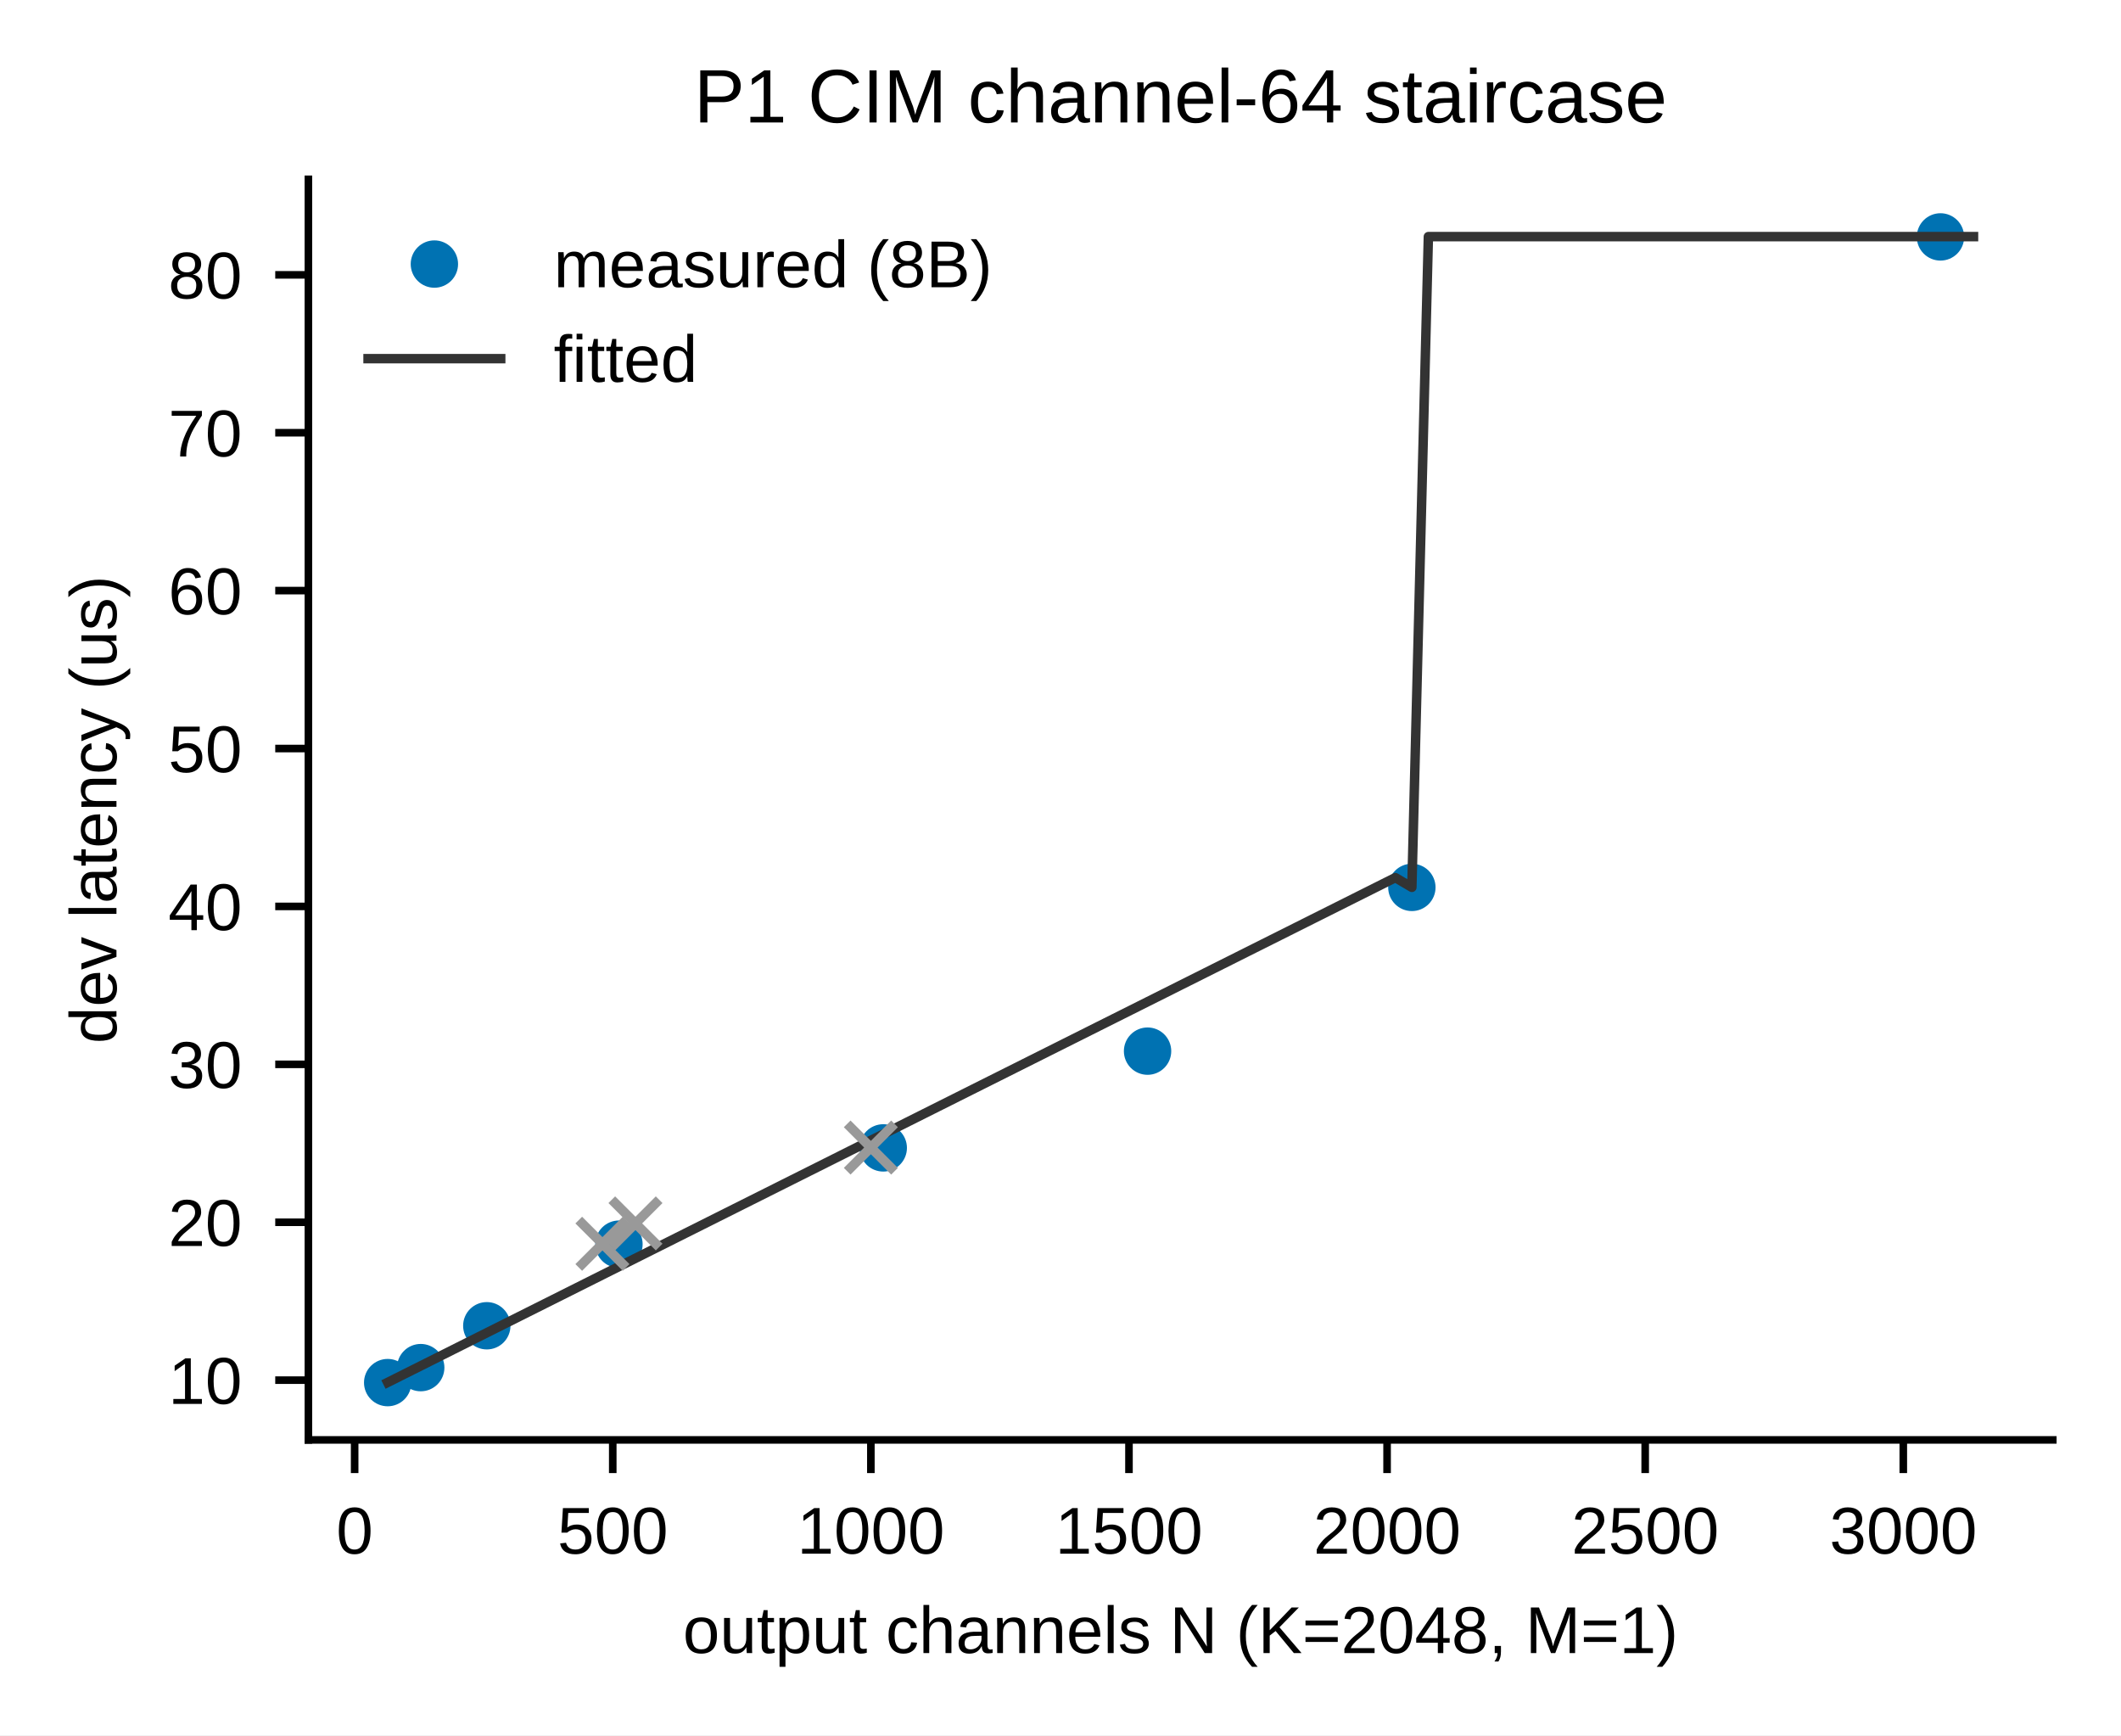
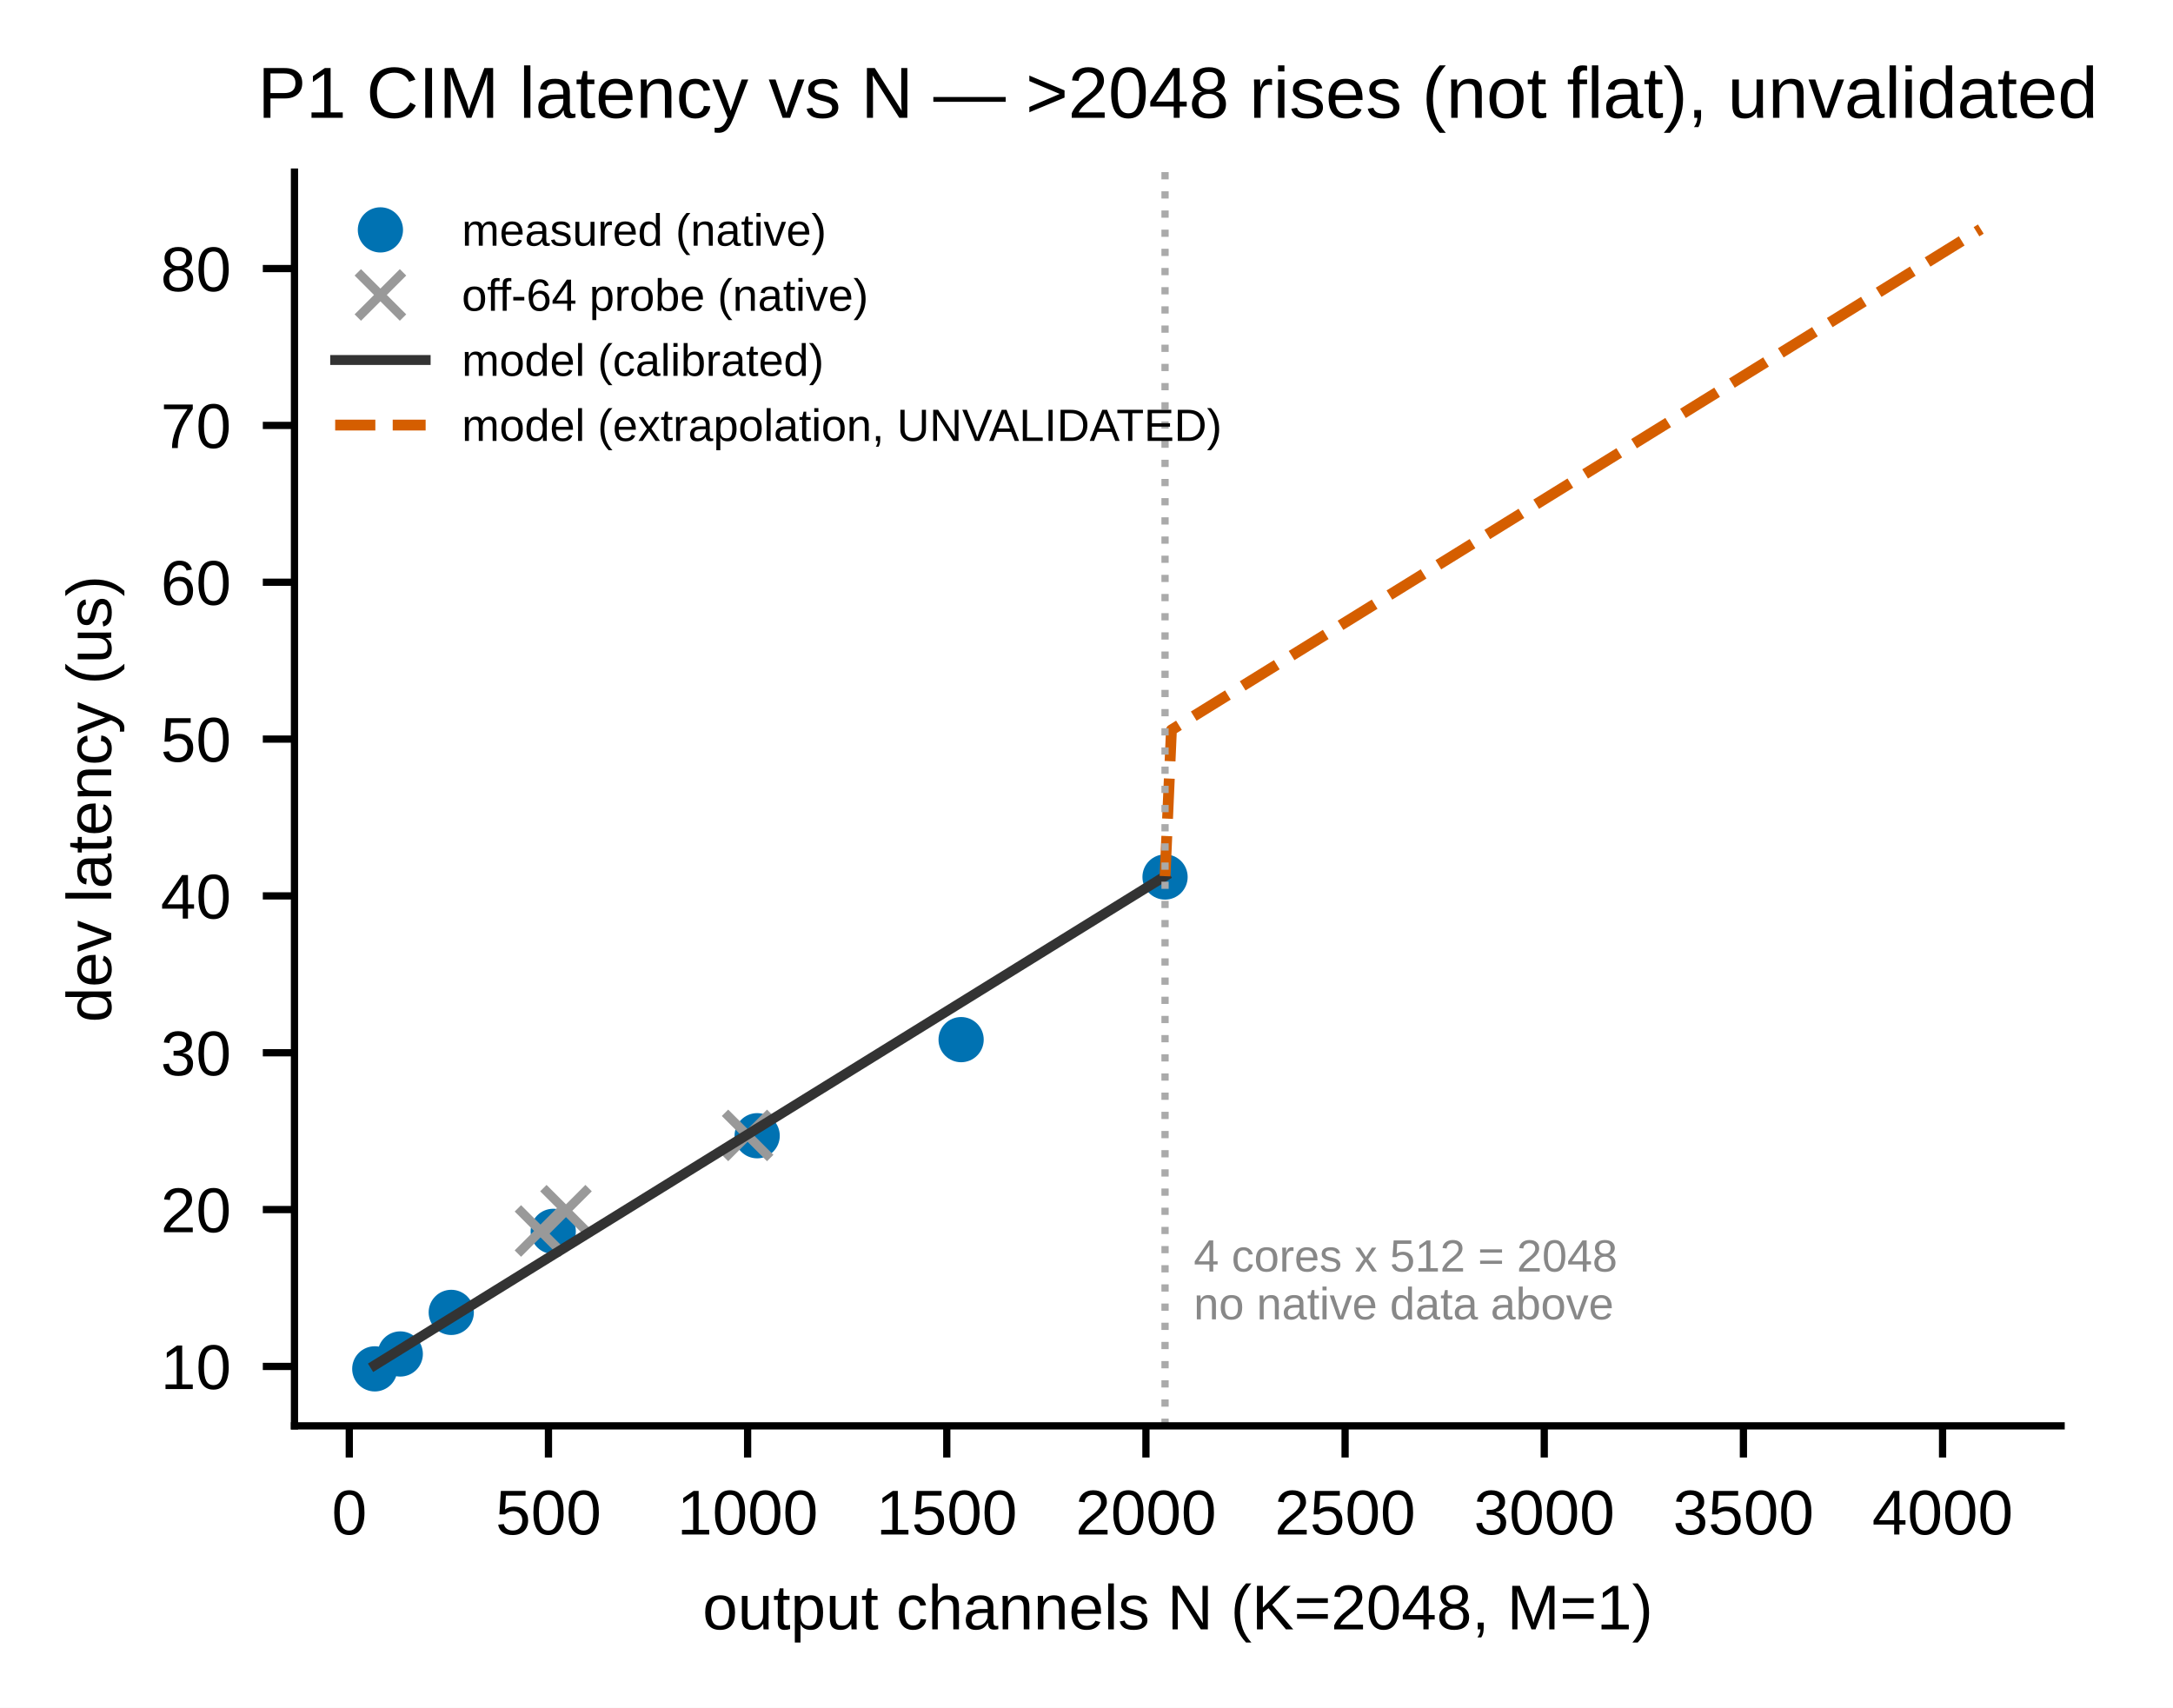
- <svg xmlns="http://www.w3.org/2000/svg" xmlns:xlink="http://www.w3.org/1999/xlink" width="223.894pt" height="183.153pt" viewBox="0 0 223.894 183.153" version="1.1">
+ <svg xmlns="http://www.w3.org/2000/svg" xmlns:xlink="http://www.w3.org/1999/xlink" width="240.223pt" height="188.795pt" viewBox="0 0 240.223 188.795" version="1.1">
  <defs>
    <style type="text/css">*{stroke-linejoin: round; stroke-linecap: butt}</style>
  </defs>
  <g id="figure_1">
    <g id="patch_1">
-       <path d="M 0 183.153  L 223.894 183.153  L 223.894 0  L 0 0  z " style="fill: #ffffff" />
+       <path d="M 0 188.795  L 240.223 188.795  L 240.223 0  L 0 0  z " style="fill: #ffffff" />
    </g>
    <g id="axes_1">
      <g id="patch_2">
-         <path d="M 32.554 151.982  L 216.694 151.982  L 216.694 18.926  L 32.554 18.926  z " style="fill: #ffffff" />
+         <path d="M 32.554 157.624  L 227.854 157.624  L 227.854 19.024  L 32.554 19.024  z " style="fill: #ffffff" />
      </g>
      <g id="matplotlib.axis_1">
        <g id="xtick_1">
          <g id="line2d_1">
            <defs>
-               <path id="mf3c3763b55" d="M 0 0  L 0 3.5  " style="stroke: #000000; stroke-width: 0.8" />
+               <path id="m8d3010bf35" d="M 0 0  L 0 3.5  " style="stroke: #000000; stroke-width: 0.8" />
            </defs>
            <g>
-               <use xlink:href="#mf3c3763b55" x="37.437" y="151.982" style="stroke: #000000; stroke-width: 0.8" />
+               <use xlink:href="#m8d3010bf35" x="38.613" y="157.624" style="stroke: #000000; stroke-width: 0.8" />
            </g>
          </g>
          <g id="text_1">
-             <text style="font-size: 7px; font-family: 'Arial', 'Helvetica', 'DejaVu Sans', sans-serif; text-anchor: middle" x="37.437" y="163.993" transform="rotate(-0 37.43688 163.9927)">0</text>
+             <text style="font-size: 7px; font-family: 'Arial', 'Helvetica', 'DejaVu Sans', sans-serif; text-anchor: middle" x="38.613" y="169.634" transform="rotate(-0 38.61347 169.6342)">0</text>
          </g>
        </g>
        <g id="xtick_2">
          <g id="line2d_2">
            <g>
-               <use xlink:href="#mf3c3763b55" x="64.683" y="151.982" style="stroke: #000000; stroke-width: 0.8" />
+               <use xlink:href="#m8d3010bf35" x="60.631" y="157.624" style="stroke: #000000; stroke-width: 0.8" />
            </g>
          </g>
          <g id="text_2">
-             <text style="font-size: 7px; font-family: 'Arial', 'Helvetica', 'DejaVu Sans', sans-serif; text-anchor: middle" x="64.683" y="163.993" transform="rotate(-0 64.68297 163.9927)">500</text>
+             <text style="font-size: 7px; font-family: 'Arial', 'Helvetica', 'DejaVu Sans', sans-serif; text-anchor: middle" x="60.631" y="169.634" transform="rotate(-0 60.63051 169.6342)">500</text>
          </g>
        </g>
        <g id="xtick_3">
          <g id="line2d_3">
            <g>
-               <use xlink:href="#mf3c3763b55" x="91.929" y="151.982" style="stroke: #000000; stroke-width: 0.8" />
+               <use xlink:href="#m8d3010bf35" x="82.648" y="157.624" style="stroke: #000000; stroke-width: 0.8" />
            </g>
          </g>
          <g id="text_3">
-             <text style="font-size: 7px; font-family: 'Arial', 'Helvetica', 'DejaVu Sans', sans-serif; text-anchor: middle" x="91.929" y="163.993" transform="rotate(-0 91.92906 163.9927)">1000</text>
+             <text style="font-size: 7px; font-family: 'Arial', 'Helvetica', 'DejaVu Sans', sans-serif; text-anchor: middle" x="82.648" y="169.634" transform="rotate(-0 82.64756 169.6342)">1000</text>
          </g>
        </g>
        <g id="xtick_4">
          <g id="line2d_4">
            <g>
-               <use xlink:href="#mf3c3763b55" x="119.175" y="151.982" style="stroke: #000000; stroke-width: 0.8" />
+               <use xlink:href="#m8d3010bf35" x="104.665" y="157.624" style="stroke: #000000; stroke-width: 0.8" />
            </g>
          </g>
          <g id="text_4">
-             <text style="font-size: 7px; font-family: 'Arial', 'Helvetica', 'DejaVu Sans', sans-serif; text-anchor: middle" x="119.175" y="163.993" transform="rotate(-0 119.1752 163.9927)">1500</text>
+             <text style="font-size: 7px; font-family: 'Arial', 'Helvetica', 'DejaVu Sans', sans-serif; text-anchor: middle" x="104.665" y="169.634" transform="rotate(-0 104.6646 169.6342)">1500</text>
          </g>
        </g>
        <g id="xtick_5">
          <g id="line2d_5">
            <g>
-               <use xlink:href="#mf3c3763b55" x="146.421" y="151.982" style="stroke: #000000; stroke-width: 0.8" />
+               <use xlink:href="#m8d3010bf35" x="126.682" y="157.624" style="stroke: #000000; stroke-width: 0.8" />
            </g>
          </g>
          <g id="text_5">
-             <text style="font-size: 7px; font-family: 'Arial', 'Helvetica', 'DejaVu Sans', sans-serif; text-anchor: middle" x="146.421" y="163.993" transform="rotate(-0 146.4212 163.9927)">2000</text>
+             <text style="font-size: 7px; font-family: 'Arial', 'Helvetica', 'DejaVu Sans', sans-serif; text-anchor: middle" x="126.682" y="169.634" transform="rotate(-0 126.6816 169.6342)">2000</text>
          </g>
        </g>
        <g id="xtick_6">
          <g id="line2d_6">
            <g>
-               <use xlink:href="#mf3c3763b55" x="173.667" y="151.982" style="stroke: #000000; stroke-width: 0.8" />
+               <use xlink:href="#m8d3010bf35" x="148.699" y="157.624" style="stroke: #000000; stroke-width: 0.8" />
            </g>
          </g>
          <g id="text_6">
-             <text style="font-size: 7px; font-family: 'Arial', 'Helvetica', 'DejaVu Sans', sans-serif; text-anchor: middle" x="173.667" y="163.993" transform="rotate(-0 173.6673 163.9927)">2500</text>
+             <text style="font-size: 7px; font-family: 'Arial', 'Helvetica', 'DejaVu Sans', sans-serif; text-anchor: middle" x="148.699" y="169.634" transform="rotate(-0 148.6987 169.6342)">2500</text>
          </g>
        </g>
        <g id="xtick_7">
          <g id="line2d_7">
            <g>
-               <use xlink:href="#mf3c3763b55" x="200.913" y="151.982" style="stroke: #000000; stroke-width: 0.8" />
+               <use xlink:href="#m8d3010bf35" x="170.716" y="157.624" style="stroke: #000000; stroke-width: 0.8" />
            </g>
          </g>
          <g id="text_7">
-             <text style="font-size: 7px; font-family: 'Arial', 'Helvetica', 'DejaVu Sans', sans-serif; text-anchor: middle" x="200.913" y="163.993" transform="rotate(-0 200.9134 163.9927)">3000</text>
-           </g>
-         </g>
-         <g id="text_8">
-           <text style="font-size: 7px; font-family: 'Arial', 'Helvetica', 'DejaVu Sans', sans-serif; text-anchor: middle" x="124.624" y="174.48" transform="rotate(-0 124.6244 174.4797)">output channels N (K=2048, M=1)</text>
+             <text style="font-size: 7px; font-family: 'Arial', 'Helvetica', 'DejaVu Sans', sans-serif; text-anchor: middle" x="170.716" y="169.634" transform="rotate(-0 170.7157 169.6342)">3000</text>
+           </g>
+         </g>
+         <g id="xtick_8">
+           <g id="line2d_8">
+             <g>
+               <use xlink:href="#m8d3010bf35" x="192.733" y="157.624" style="stroke: #000000; stroke-width: 0.8" />
+             </g>
+           </g>
+           <g id="text_8">
+             <text style="font-size: 7px; font-family: 'Arial', 'Helvetica', 'DejaVu Sans', sans-serif; text-anchor: middle" x="192.733" y="169.634" transform="rotate(-0 192.7328 169.6342)">3500</text>
+           </g>
+         </g>
+         <g id="xtick_9">
+           <g id="line2d_9">
+             <g>
+               <use xlink:href="#m8d3010bf35" x="214.75" y="157.624" style="stroke: #000000; stroke-width: 0.8" />
+             </g>
+           </g>
+           <g id="text_9">
+             <text style="font-size: 7px; font-family: 'Arial', 'Helvetica', 'DejaVu Sans', sans-serif; text-anchor: middle" x="214.75" y="169.634" transform="rotate(-0 214.7498 169.6342)">4000</text>
+           </g>
+         </g>
+         <g id="text_10">
+           <text style="font-size: 7px; font-family: 'Arial', 'Helvetica', 'DejaVu Sans', sans-serif; text-anchor: middle" x="130.204" y="180.121" transform="rotate(-0 130.2044 180.1213)">output channels N (K=2048, M=1)</text>
        </g>
      </g>
      <g id="matplotlib.axis_2">
        <g id="ytick_1">
-           <g id="line2d_8">
+           <g id="line2d_10">
            <defs>
-               <path id="mff51df447a" d="M 0 0  L -3.5 0  " style="stroke: #000000; stroke-width: 0.8" />
+               <path id="m5db1a06caf" d="M 0 0  L -3.5 0  " style="stroke: #000000; stroke-width: 0.8" />
            </defs>
            <g>
-               <use xlink:href="#mff51df447a" x="32.554" y="145.674" style="stroke: #000000; stroke-width: 0.8" />
-             </g>
-           </g>
-           <g id="text_9">
-             <text style="font-size: 7px; font-family: 'Arial', 'Helvetica', 'DejaVu Sans', sans-serif; text-anchor: end" x="25.554" y="148.18" transform="rotate(-0 25.55438 148.1796)">10</text>
+               <use xlink:href="#m5db1a06caf" x="32.554" y="151.053" style="stroke: #000000; stroke-width: 0.8" />
+             </g>
+           </g>
+           <g id="text_11">
+             <text style="font-size: 7px; font-family: 'Arial', 'Helvetica', 'DejaVu Sans', sans-serif; text-anchor: end" x="25.554" y="153.559" transform="rotate(-0 25.55438 153.5586)">10</text>
          </g>
        </g>
        <g id="ytick_2">
-           <g id="line2d_9">
-             <g>
-               <use xlink:href="#mff51df447a" x="32.554" y="129.008" style="stroke: #000000; stroke-width: 0.8" />
-             </g>
-           </g>
-           <g id="text_10">
-             <text style="font-size: 7px; font-family: 'Arial', 'Helvetica', 'DejaVu Sans', sans-serif; text-anchor: end" x="25.554" y="131.513" transform="rotate(-0 25.55438 131.5129)">20</text>
+           <g id="line2d_11">
+             <g>
+               <use xlink:href="#m5db1a06caf" x="32.554" y="133.716" style="stroke: #000000; stroke-width: 0.8" />
+             </g>
+           </g>
+           <g id="text_12">
+             <text style="font-size: 7px; font-family: 'Arial', 'Helvetica', 'DejaVu Sans', sans-serif; text-anchor: end" x="25.554" y="136.221" transform="rotate(-0 25.55438 136.2212)">20</text>
          </g>
        </g>
        <g id="ytick_3">
-           <g id="line2d_10">
-             <g>
-               <use xlink:href="#mff51df447a" x="32.554" y="112.341" style="stroke: #000000; stroke-width: 0.8" />
-             </g>
-           </g>
-           <g id="text_11">
-             <text style="font-size: 7px; font-family: 'Arial', 'Helvetica', 'DejaVu Sans', sans-serif; text-anchor: end" x="25.554" y="114.846" transform="rotate(-0 25.55438 114.8462)">30</text>
+           <g id="line2d_12">
+             <g>
+               <use xlink:href="#m5db1a06caf" x="32.554" y="116.378" style="stroke: #000000; stroke-width: 0.8" />
+             </g>
+           </g>
+           <g id="text_13">
+             <text style="font-size: 7px; font-family: 'Arial', 'Helvetica', 'DejaVu Sans', sans-serif; text-anchor: end" x="25.554" y="118.884" transform="rotate(-0 25.55438 118.8837)">30</text>
          </g>
        </g>
        <g id="ytick_4">
-           <g id="line2d_11">
-             <g>
-               <use xlink:href="#mff51df447a" x="32.554" y="95.674" style="stroke: #000000; stroke-width: 0.8" />
-             </g>
-           </g>
-           <g id="text_12">
-             <text style="font-size: 7px; font-family: 'Arial', 'Helvetica', 'DejaVu Sans', sans-serif; text-anchor: end" x="25.554" y="98.18" transform="rotate(-0 25.55438 98.17954)">40</text>
+           <g id="line2d_13">
+             <g>
+               <use xlink:href="#m5db1a06caf" x="32.554" y="99.041" style="stroke: #000000; stroke-width: 0.8" />
+             </g>
+           </g>
+           <g id="text_14">
+             <text style="font-size: 7px; font-family: 'Arial', 'Helvetica', 'DejaVu Sans', sans-serif; text-anchor: end" x="25.554" y="101.546" transform="rotate(-0 25.55438 101.5463)">40</text>
          </g>
        </g>
        <g id="ytick_5">
-           <g id="line2d_12">
-             <g>
-               <use xlink:href="#mff51df447a" x="32.554" y="79.008" style="stroke: #000000; stroke-width: 0.8" />
-             </g>
-           </g>
-           <g id="text_13">
-             <text style="font-size: 7px; font-family: 'Arial', 'Helvetica', 'DejaVu Sans', sans-serif; text-anchor: end" x="25.554" y="81.513" transform="rotate(-0 25.55438 81.51286)">50</text>
+           <g id="line2d_14">
+             <g>
+               <use xlink:href="#m5db1a06caf" x="32.554" y="81.704" style="stroke: #000000; stroke-width: 0.8" />
+             </g>
+           </g>
+           <g id="text_15">
+             <text style="font-size: 7px; font-family: 'Arial', 'Helvetica', 'DejaVu Sans', sans-serif; text-anchor: end" x="25.554" y="84.209" transform="rotate(-0 25.55438 84.20882)">50</text>
          </g>
        </g>
        <g id="ytick_6">
-           <g id="line2d_13">
-             <g>
-               <use xlink:href="#mff51df447a" x="32.554" y="62.341" style="stroke: #000000; stroke-width: 0.8" />
-             </g>
-           </g>
-           <g id="text_14">
-             <text style="font-size: 7px; font-family: 'Arial', 'Helvetica', 'DejaVu Sans', sans-serif; text-anchor: end" x="25.554" y="64.846" transform="rotate(-0 25.55438 64.84618)">60</text>
+           <g id="line2d_15">
+             <g>
+               <use xlink:href="#m5db1a06caf" x="32.554" y="64.366" style="stroke: #000000; stroke-width: 0.8" />
+             </g>
+           </g>
+           <g id="text_16">
+             <text style="font-size: 7px; font-family: 'Arial', 'Helvetica', 'DejaVu Sans', sans-serif; text-anchor: end" x="25.554" y="66.871" transform="rotate(-0 25.55438 66.87136)">60</text>
          </g>
        </g>
        <g id="ytick_7">
-           <g id="line2d_14">
-             <g>
-               <use xlink:href="#mff51df447a" x="32.554" y="45.674" style="stroke: #000000; stroke-width: 0.8" />
-             </g>
-           </g>
-           <g id="text_15">
-             <text style="font-size: 7px; font-family: 'Arial', 'Helvetica', 'DejaVu Sans', sans-serif; text-anchor: end" x="25.554" y="48.18" transform="rotate(-0 25.55438 48.1795)">70</text>
+           <g id="line2d_16">
+             <g>
+               <use xlink:href="#m5db1a06caf" x="32.554" y="47.029" style="stroke: #000000; stroke-width: 0.8" />
+             </g>
+           </g>
+           <g id="text_17">
+             <text style="font-size: 7px; font-family: 'Arial', 'Helvetica', 'DejaVu Sans', sans-serif; text-anchor: end" x="25.554" y="49.534" transform="rotate(-0 25.55438 49.53391)">70</text>
          </g>
        </g>
        <g id="ytick_8">
-           <g id="line2d_15">
-             <g>
-               <use xlink:href="#mff51df447a" x="32.554" y="29.008" style="stroke: #000000; stroke-width: 0.8" />
-             </g>
-           </g>
-           <g id="text_16">
-             <text style="font-size: 7px; font-family: 'Arial', 'Helvetica', 'DejaVu Sans', sans-serif; text-anchor: end" x="25.554" y="31.513" transform="rotate(-0 25.55438 31.51282)">80</text>
-           </g>
-         </g>
-         <g id="text_17">
-           <text style="font-size: 7px; font-family: 'Arial', 'Helvetica', 'DejaVu Sans', sans-serif; text-anchor: middle" x="12.296" y="85.454" transform="rotate(-90 12.29578 85.45425)">dev latency (us)</text>
-         </g>
-       </g>
-       <g id="line2d_16">
-         <defs>
-           <path id="m59222e9c7b" d="M 0 2  C 0.53 2 1.039 1.789 1.414 1.414  C 1.789 1.039 2 0.53 2 0  C 2 -0.53 1.789 -1.039 1.414 -1.414  C 1.039 -1.789 0.53 -2 0 -2  C -0.53 -2 -1.039 -1.789 -1.414 -1.414  C -1.789 -1.039 -2 -0.53 -2 0  C -2 0.53 -1.789 1.039 -1.414 1.414  C -1.039 1.789 -0.53 2 0 2  z " style="stroke: #0072b2" />
-         </defs>
-         <g clip-path="url(#pdc14b35ed0)">
-           <use xlink:href="#m59222e9c7b" x="40.924" y="145.934" style="fill: #0072b2; stroke: #0072b2" />
-           <use xlink:href="#m59222e9c7b" x="44.412" y="144.352" style="fill: #0072b2; stroke: #0072b2" />
-           <use xlink:href="#m59222e9c7b" x="51.387" y="139.934" style="fill: #0072b2; stroke: #0072b2" />
-           <use xlink:href="#m59222e9c7b" x="65.337" y="131.322" style="fill: #0072b2; stroke: #0072b2" />
-           <use xlink:href="#m59222e9c7b" x="93.237" y="121.16" style="fill: #0072b2; stroke: #0072b2" />
-           <use xlink:href="#m59222e9c7b" x="121.137" y="110.948" style="fill: #0072b2; stroke: #0072b2" />
-           <use xlink:href="#m59222e9c7b" x="149.037" y="93.665" style="fill: #0072b2; stroke: #0072b2" />
-           <use xlink:href="#m59222e9c7b" x="204.837" y="25.006" style="fill: #0072b2; stroke: #0072b2" />
-         </g>
-       </g>
-       <g id="line2d_17">
-         <path d="M 40.924 145.914  L 42.668 145.041  L 44.412 144.168  L 46.156 143.294  L 47.899 142.421  L 49.643 141.547  L 51.387 140.674  L 53.131 139.8  L 54.874 138.927  L 56.618 138.053  L 58.362 137.18  L 60.106 136.306  L 61.849 135.433  L 63.593 134.559  L 65.337 133.686  L 67.081 132.812  L 68.824 131.939  L 70.568 131.066  L 72.312 130.192  L 74.056 129.319  L 75.799 128.445  L 77.543 127.572  L 79.287 126.698  L 81.031 125.825  L 82.774 124.951  L 84.518 124.078  L 86.262 123.204  L 88.006 122.331  L 89.749 121.457  L 91.493 120.584  L 93.237 119.71  L 94.981 118.837  L 96.724 117.964  L 98.468 117.09  L 100.212 116.217  L 101.956 115.343  L 103.699 114.47  L 105.443 113.596  L 107.187 112.723  L 108.931 111.849  L 110.674 110.976  L 112.418 110.102  L 114.162 109.229  L 115.906 108.355  L 117.649 107.482  L 119.393 106.609  L 121.137 105.735  L 122.881 104.862  L 124.624 103.988  L 126.368 103.115  L 128.112 102.241  L 129.856 101.368  L 131.599 100.494  L 133.343 99.621  L 135.087 98.747  L 136.831 97.874  L 138.574 97  L 140.318 96.127  L 142.062 95.253  L 143.806 94.38  L 145.549 93.507  L 147.293 92.633  L 149.037 93.658  L 150.781 24.974  L 152.524 24.974  L 154.268 24.974  L 156.012 24.974  L 157.756 24.974  L 159.499 24.974  L 161.243 24.974  L 162.987 24.974  L 164.731 24.974  L 166.474 24.974  L 168.218 24.974  L 169.962 24.974  L 171.706 24.974  L 173.449 24.974  L 175.193 24.974  L 176.937 24.974  L 178.681 24.974  L 180.424 24.974  L 182.168 24.974  L 183.912 24.974  L 185.656 24.974  L 187.399 24.974  L 189.143 24.974  L 190.887 24.974  L 192.631 24.974  L 194.374 24.974  L 196.118 24.974  L 197.862 24.974  L 199.606 24.974  L 201.349 24.974  L 203.093 24.974  L 204.837 24.974  L 206.581 24.974  L 208.324 24.974  " clip-path="url(#pdc14b35ed0)" style="fill: none; stroke: #333333; stroke-linecap: square" />
+           <g id="line2d_17">
+             <g>
+               <use xlink:href="#m5db1a06caf" x="32.554" y="29.691" style="stroke: #000000; stroke-width: 0.8" />
+             </g>
+           </g>
+           <g id="text_18">
+             <text style="font-size: 7px; font-family: 'Arial', 'Helvetica', 'DejaVu Sans', sans-serif; text-anchor: end" x="25.554" y="32.196" transform="rotate(-0 25.55438 32.19646)">80</text>
+           </g>
+         </g>
+         <g id="text_19">
+           <text style="font-size: 7px; font-family: 'Arial', 'Helvetica', 'DejaVu Sans', sans-serif; text-anchor: middle" x="12.296" y="88.324" transform="rotate(-90 12.29578 88.32375)">dev latency (us)</text>
+         </g>
      </g>
      <g id="line2d_18">
        <defs>
-           <path id="m1446020f81" d="M -2.5 2.5  L 2.5 -2.5  M -2.5 -2.5  L 2.5 2.5  " style="stroke: #999999" />
+           <path id="mdf6e435925" d="M 0 2  C 0.53 2 1.039 1.789 1.414 1.414  C 1.789 1.039 2 0.53 2 0  C 2 -0.53 1.789 -1.039 1.414 -1.414  C 1.039 -1.789 0.53 -2 0 -2  C -0.53 -2 -1.039 -1.789 -1.414 -1.414  C -1.789 -1.039 -2 -0.53 -2 0  C -2 0.53 -1.789 1.039 -1.414 1.414  C -1.039 1.789 -0.53 2 0 2  z " style="stroke: #0072b2" />
        </defs>
-         <g clip-path="url(#pdc14b35ed0)">
-           <use xlink:href="#m1446020f81" x="63.593" y="131.281" style="fill: #999999; stroke: #999999" />
+         <g clip-path="url(#p526f7505ee)">
+           <use xlink:href="#mdf6e435925" x="41.432" y="151.324" style="fill: #0072b2; stroke: #0072b2" />
+           <use xlink:href="#mdf6e435925" x="44.25" y="149.678" style="fill: #0072b2; stroke: #0072b2" />
+           <use xlink:href="#mdf6e435925" x="49.886" y="145.082" style="fill: #0072b2; stroke: #0072b2" />
+           <use xlink:href="#mdf6e435925" x="61.159" y="136.124" style="fill: #0072b2; stroke: #0072b2" />
+           <use xlink:href="#mdf6e435925" x="83.704" y="125.553" style="fill: #0072b2; stroke: #0072b2" />
+           <use xlink:href="#mdf6e435925" x="106.25" y="114.929" style="fill: #0072b2; stroke: #0072b2" />
+           <use xlink:href="#mdf6e435925" x="128.795" y="96.951" style="fill: #0072b2; stroke: #0072b2" />
        </g>
      </g>
      <g id="line2d_19">
-         <g clip-path="url(#pdc14b35ed0)">
-           <use xlink:href="#m1446020f81" x="67.081" y="129.13" style="fill: #999999; stroke: #999999" />
+         <defs>
+           <path id="ma54b3b68e9" d="M -2.5 2.5  L 2.5 -2.5  M -2.5 -2.5  L 2.5 2.5  " style="stroke: #999999" />
+         </defs>
+         <g clip-path="url(#p526f7505ee)">
+           <use xlink:href="#ma54b3b68e9" x="59.75" y="136.081" style="fill: #999999; stroke: #999999" />
+           <use xlink:href="#ma54b3b68e9" x="62.568" y="133.843" style="fill: #999999; stroke: #999999" />
+           <use xlink:href="#ma54b3b68e9" x="82.648" y="125.516" style="fill: #999999; stroke: #999999" />
        </g>
      </g>
      <g id="line2d_20">
-         <g clip-path="url(#pdc14b35ed0)">
-           <use xlink:href="#m1446020f81" x="91.929" y="121.125" style="fill: #999999; stroke: #999999" />
-         </g>
+         <path d="M 41.432 150.919  L 42.136 150.483  L 42.841 150.047  L 43.545 149.611  L 44.25 149.175  L 44.954 148.739  L 45.659 148.303  L 46.363 147.867  L 47.068 147.431  L 47.773 146.995  L 48.477 146.559  L 49.182 146.123  L 49.886 145.687  L 50.591 145.251  L 51.295 144.815  L 52 144.379  L 52.704 143.943  L 53.409 143.507  L 54.113 143.071  L 54.818 142.635  L 55.523 142.199  L 56.227 141.763  L 56.932 141.327  L 57.636 140.891  L 58.341 140.455  L 59.045 140.019  L 59.75 139.583  L 60.454 139.147  L 61.159 138.711  L 61.863 138.275  L 62.568 137.839  L 63.273 137.404  L 63.977 136.968  L 64.682 136.532  L 65.386 136.096  L 66.091 135.66  L 66.795 135.224  L 67.5 134.788  L 68.204 134.352  L 68.909 133.916  L 69.613 133.48  L 70.318 133.044  L 71.023 132.608  L 71.727 132.172  L 72.432 131.736  L 73.136 131.3  L 73.841 130.864  L 74.545 130.428  L 75.25 129.992  L 75.954 129.556  L 76.659 129.12  L 77.363 128.684  L 78.068 128.248  L 78.773 127.812  L 79.477 127.376  L 80.182 126.94  L 80.886 126.504  L 81.591 126.068  L 82.295 125.632  L 83 125.196  L 83.704 124.76  L 84.409 124.324  L 85.113 123.888  L 85.818 123.452  L 86.523 123.016  L 87.227 122.58  L 87.932 122.144  L 88.636 121.708  L 89.341 121.272  L 90.045 120.836  L 90.75 120.4  L 91.454 119.964  L 92.159 119.528  L 92.863 119.092  L 93.568 118.656  L 94.273 118.22  L 94.977 117.784  L 95.682 117.348  L 96.386 116.912  L 97.091 116.476  L 97.795 116.04  L 98.5 115.604  L 99.204 115.168  L 99.909 114.733  L 100.613 114.297  L 101.318 113.861  L 102.023 113.425  L 102.727 112.989  L 103.432 112.553  L 104.136 112.117  L 104.841 111.681  L 105.545 111.245  L 106.25 110.809  L 106.954 110.373  L 107.659 109.937  L 108.363 109.501  L 109.068 109.065  L 109.773 108.629  L 110.477 108.193  L 111.182 107.757  L 111.886 107.321  L 112.591 106.885  L 113.295 106.449  L 114 106.013  L 114.704 105.577  L 115.409 105.141  L 116.113 104.705  L 116.818 104.269  L 117.523 103.833  L 118.227 103.397  L 118.932 102.961  L 119.636 102.525  L 120.341 102.089  L 121.045 101.653  L 121.75 101.217  L 122.454 100.781  L 123.159 100.345  L 123.863 99.909  L 124.568 99.473  L 125.273 99.037  L 125.977 98.601  L 126.682 98.165  L 127.386 97.729  L 128.091 97.293  L 128.795 96.857  " clip-path="url(#p526f7505ee)" style="fill: none; stroke: #333333; stroke-width: 1.1; stroke-linecap: square" />
+       </g>
+       <g id="line2d_21">
+         <path d="M 128.795 96.857  L 129.5 80.693  L 218.977 25.324  L 218.977 25.324  " clip-path="url(#p526f7505ee)" style="fill: none; stroke-dasharray: 4.44,1.92; stroke-dashoffset: 0; stroke: #d55e00; stroke-width: 1.2" />
+       </g>
+       <g id="line2d_22">
+         <path d="M 128.795 157.624  L 128.795 19.024  " clip-path="url(#p526f7505ee)" style="fill: none; stroke-dasharray: 0.8,1.32; stroke-dashoffset: 0; stroke: #aaaaaa; stroke-width: 0.8" />
      </g>
      <g id="patch_3">
-         <path d="M 32.554 151.982  L 32.554 18.926  " style="fill: none; stroke: #000000; stroke-width: 0.8; stroke-linejoin: miter; stroke-linecap: square" />
+         <path d="M 32.554 157.624  L 32.554 19.024  " style="fill: none; stroke: #000000; stroke-width: 0.8; stroke-linejoin: miter; stroke-linecap: square" />
      </g>
      <g id="patch_4">
-         <path d="M 32.554 151.982  L 216.694 151.982  " style="fill: none; stroke: #000000; stroke-width: 0.8; stroke-linejoin: miter; stroke-linecap: square" />
-       </g>
-       <g id="text_18">
-         <text style="font-size: 8px; font-family: 'Arial', 'Helvetica', 'DejaVu Sans', sans-serif; text-anchor: middle" x="124.624" y="12.926" transform="rotate(-0 124.6244 12.92625)">P1  CIM channel-64 staircase</text>
+         <path d="M 32.554 157.624  L 227.854 157.624  " style="fill: none; stroke: #000000; stroke-width: 0.8; stroke-linejoin: miter; stroke-linecap: square" />
+       </g>
+       <g id="text_20">
+         <text style="font-size: 5px; font-family: 'Arial', 'Helvetica', 'DejaVu Sans', sans-serif; fill: #888888" transform="translate(131.9657 140.5637)">4 cores x 512 = 2048</text>
+         <text style="font-size: 5px; font-family: 'Arial', 'Helvetica', 'DejaVu Sans', sans-serif; fill: #888888" transform="translate(131.9657 145.8522)">no native data above</text>
+       </g>
+       <g id="text_21">
+         <text style="font-size: 8px; font-family: 'Arial', 'Helvetica', 'DejaVu Sans', sans-serif; text-anchor: middle" x="130.204" y="13.024" transform="rotate(-0 130.2044 13.02375)">P1  CIM latency vs N — &gt;2048 rises (not flat), unvalidated</text>
      </g>
      <g id="legend_1">
-         <g id="line2d_21">
+         <g id="line2d_23">
          <g>
-             <use xlink:href="#m59222e9c7b" x="45.854" y="27.872" style="fill: #0072b2; stroke: #0072b2" />
-           </g>
-         </g>
-         <g id="text_19">
-           <text style="font-size: 7px; font-family: 'Arial', 'Helvetica', 'DejaVu Sans', sans-serif; text-anchor: start" x="58.454" y="30.322" transform="rotate(-0 58.45437 30.32203)">measured (8B)</text>
-         </g>
-         <g id="line2d_22">
-           <path d="M 38.854 37.856  L 45.854 37.856  L 52.854 37.856  " style="fill: none; stroke: #333333; stroke-linecap: square" />
-         </g>
-         <g id="text_20">
-           <text style="font-size: 7px; font-family: 'Arial', 'Helvetica', 'DejaVu Sans', sans-serif; text-anchor: start" x="58.454" y="40.306" transform="rotate(-0 58.45437 40.30578)">fitted</text>
+             <use xlink:href="#mdf6e435925" x="42.054" y="25.414" style="fill: #0072b2; stroke: #0072b2" />
+           </g>
+         </g>
+         <g id="text_22">
+           <text style="font-size: 5px; font-family: 'Arial', 'Helvetica', 'DejaVu Sans', sans-serif; text-anchor: start" x="51.054" y="27.164" transform="rotate(-0 51.05438 27.16359)">measured (native)</text>
+         </g>
+         <g id="line2d_24">
+           <g>
+             <use xlink:href="#ma54b3b68e9" x="42.054" y="32.606" style="fill: #999999; stroke: #999999" />
+           </g>
+         </g>
+         <g id="text_23">
+           <text style="font-size: 5px; font-family: 'Arial', 'Helvetica', 'DejaVu Sans', sans-serif; text-anchor: start" x="51.054" y="34.356" transform="rotate(-0 51.05438 34.35578)">off-64 probe (native)</text>
+         </g>
+         <g id="line2d_25">
+           <path d="M 37.054 39.798  L 42.054 39.798  L 47.054 39.798  " style="fill: none; stroke: #333333; stroke-width: 1.1; stroke-linecap: square" />
+         </g>
+         <g id="text_24">
+           <text style="font-size: 5px; font-family: 'Arial', 'Helvetica', 'DejaVu Sans', sans-serif; text-anchor: start" x="51.054" y="41.548" transform="rotate(-0 51.05438 41.54797)">model (calibrated)</text>
+         </g>
+         <g id="line2d_26">
+           <path d="M 37.054 46.99  L 42.054 46.99  L 47.054 46.99  " style="fill: none; stroke-dasharray: 4.44,1.92; stroke-dashoffset: 0; stroke: #d55e00; stroke-width: 1.2" />
+         </g>
+         <g id="text_25">
+           <text style="font-size: 5px; font-family: 'Arial', 'Helvetica', 'DejaVu Sans', sans-serif; text-anchor: start" x="51.054" y="48.74" transform="rotate(-0 51.05438 48.74016)">model (extrapolation, UNVALIDATED)</text>
        </g>
      </g>
    </g>
  </g>
  <defs>
-     <clipPath id="pdc14b35ed0">
-       <rect x="32.554" y="18.926" width="184.14" height="133.056" />
+     <clipPath id="p526f7505ee">
+       <rect x="32.554" y="19.024" width="195.3" height="138.6" />
    </clipPath>
  </defs>
</svg>
